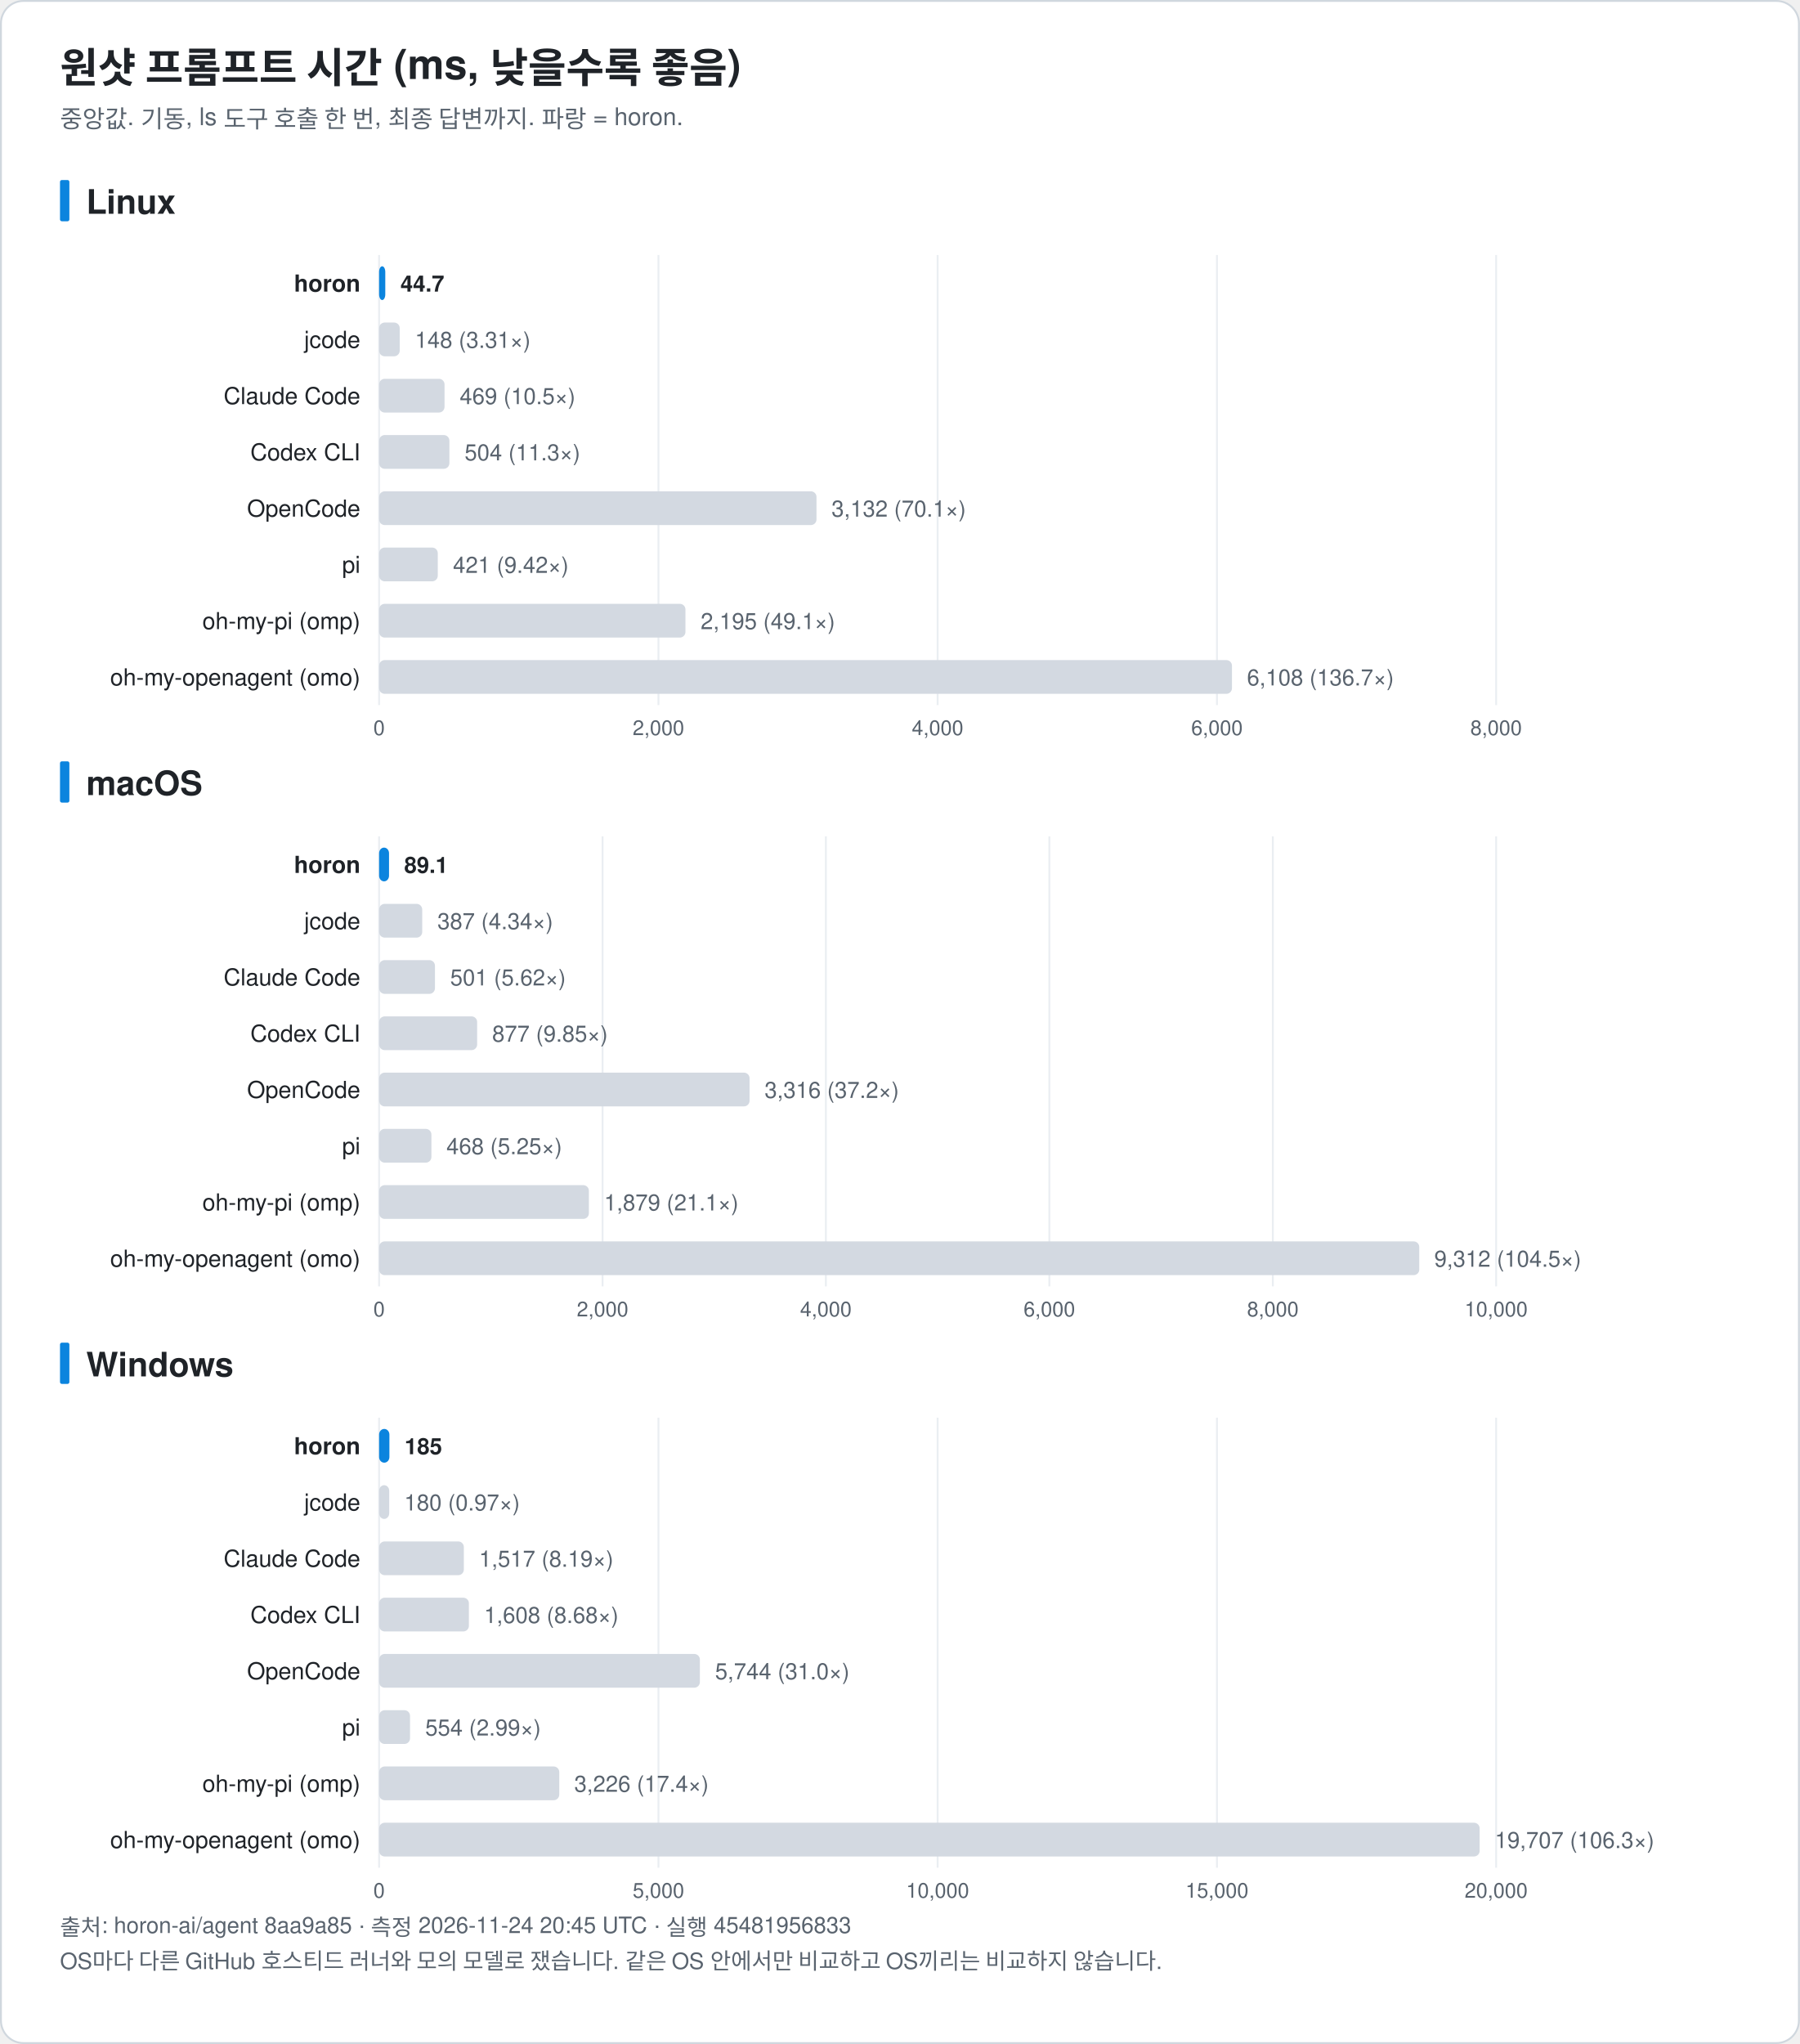
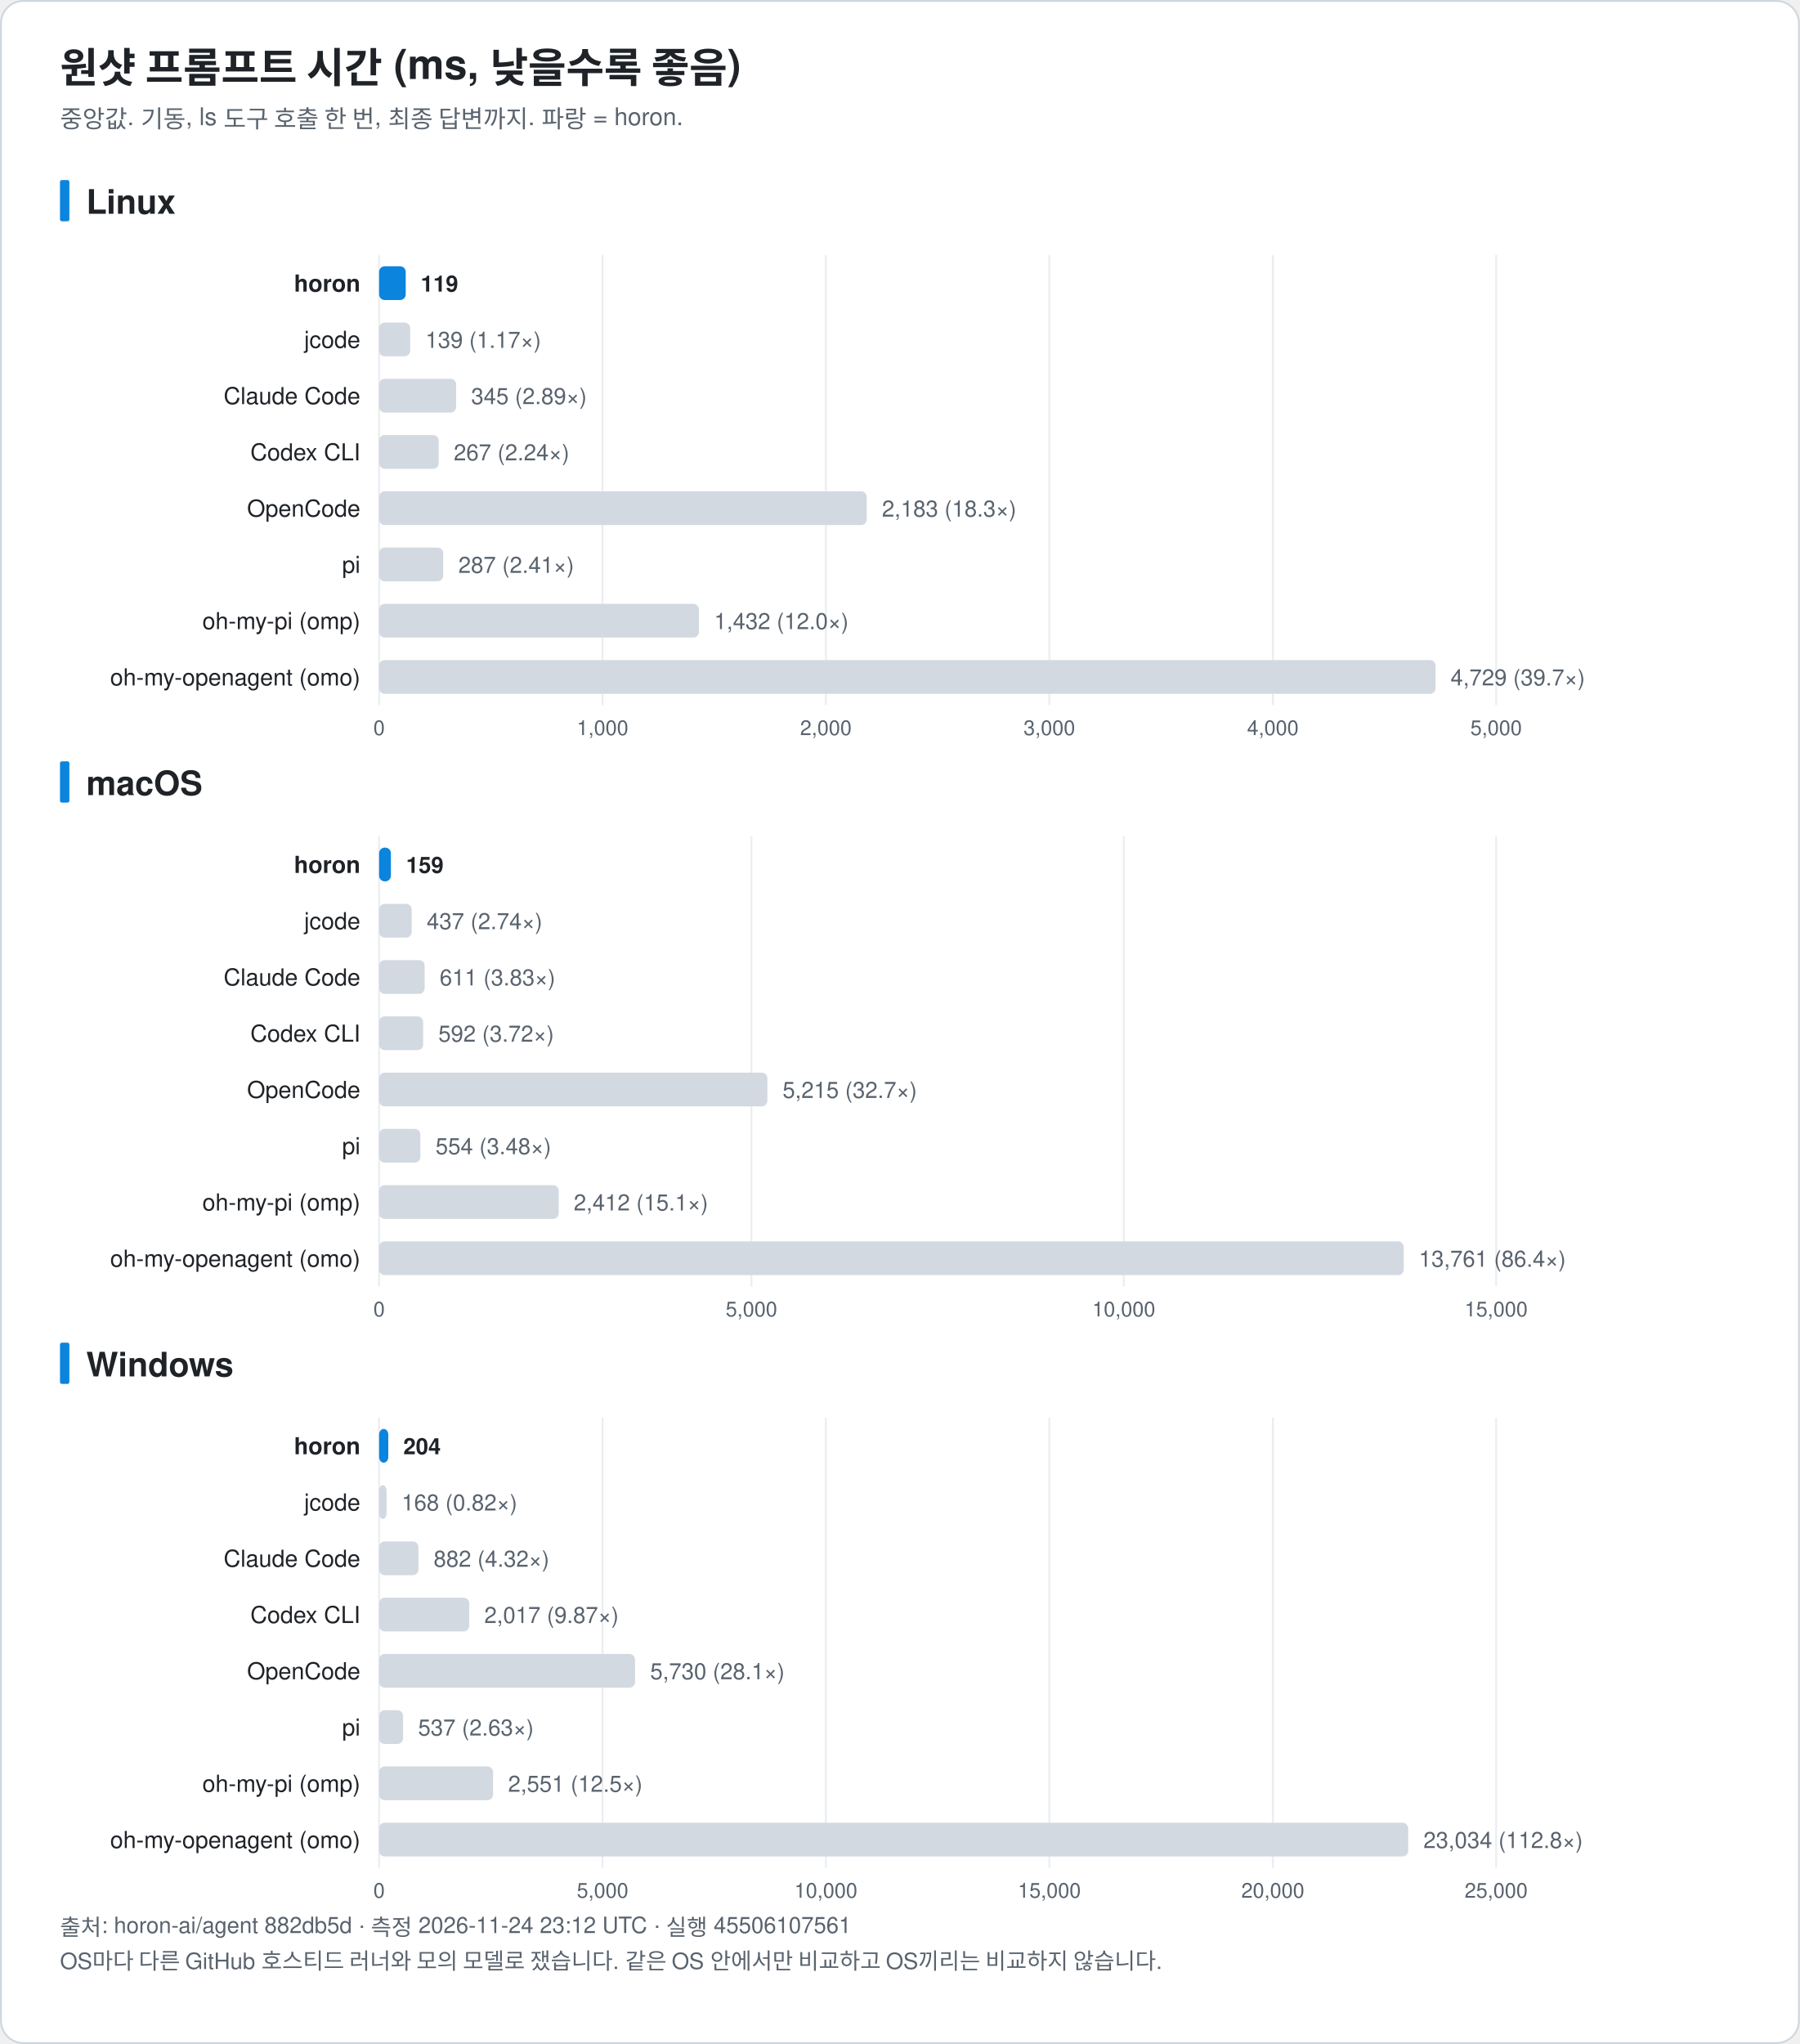
<svg xmlns="http://www.w3.org/2000/svg" width="960" height="1090" viewBox="0 0 960 1090" font-family="-apple-system, BlinkMacSystemFont, 'Segoe UI', 'Noto Sans KR', 'Apple SD Gothic Neo', Helvetica, Arial, sans-serif" role="img">
  <rect x="0.5" y="0.5" width="959" height="1089" rx="12" fill="#ffffff" stroke="#d0d7de" />
  <text x="32.0" y="44.0" font-size="22" fill="#1f2328" text-anchor="start" font-weight="bold">원샷 프롬프트 시간 (ms, 낮을수록 좋음)</text>
  <text x="32.0" y="68.0" font-size="13" fill="#59636e" text-anchor="start" font-weight="normal">중앙값. 기동, ls 도구 호출 한 번, 최종 답변까지. 파랑 = horon.</text>
  <rect x="32" y="96.0" width="5" height="22" rx="1" fill="#0b84de" />
  <text x="46.0" y="114.0" font-size="18" fill="#1f2328" text-anchor="start" font-weight="bold">Linux</text>
  <line x1="202.2" y1="136.0" x2="202.2" y2="376.0" stroke="#eaeef2" />
  <text x="202.2" y="392.0" font-size="11" fill="#59636e" text-anchor="middle" font-weight="normal">0</text>
-   <line x1="351.2" y1="136.0" x2="351.2" y2="376.0" stroke="#eaeef2" />
-   <text x="351.2" y="392.0" font-size="11" fill="#59636e" text-anchor="middle" font-weight="normal">2,000</text>
-   <line x1="500.1" y1="136.0" x2="500.1" y2="376.0" stroke="#eaeef2" />
-   <text x="500.1" y="392.0" font-size="11" fill="#59636e" text-anchor="middle" font-weight="normal">4,000</text>
-   <line x1="649.1" y1="136.0" x2="649.1" y2="376.0" stroke="#eaeef2" />
-   <text x="649.1" y="392.0" font-size="11" fill="#59636e" text-anchor="middle" font-weight="normal">6,000</text>
+   <line x1="321.4" y1="136.0" x2="321.4" y2="376.0" stroke="#eaeef2" />
+   <text x="321.4" y="392.0" font-size="11" fill="#59636e" text-anchor="middle" font-weight="normal">1,000</text>
+   <line x1="440.5" y1="136.0" x2="440.5" y2="376.0" stroke="#eaeef2" />
+   <text x="440.5" y="392.0" font-size="11" fill="#59636e" text-anchor="middle" font-weight="normal">2,000</text>
+   <line x1="559.7" y1="136.0" x2="559.7" y2="376.0" stroke="#eaeef2" />
+   <text x="559.7" y="392.0" font-size="11" fill="#59636e" text-anchor="middle" font-weight="normal">3,000</text>
+   <line x1="678.9" y1="136.0" x2="678.9" y2="376.0" stroke="#eaeef2" />
+   <text x="678.9" y="392.0" font-size="11" fill="#59636e" text-anchor="middle" font-weight="normal">4,000</text>
  <line x1="798.0" y1="136.0" x2="798.0" y2="376.0" stroke="#eaeef2" />
-   <text x="798.0" y="392.0" font-size="11" fill="#59636e" text-anchor="middle" font-weight="normal">8,000</text>
+   <text x="798.0" y="392.0" font-size="11" fill="#59636e" text-anchor="middle" font-weight="normal">5,000</text>
  <text x="192.2" y="155.5" font-size="12.5" fill="#1f2328" text-anchor="end" font-weight="bold">horon</text>
-   <rect x="202.2" y="142.0" width="3.3" height="18" rx="3" fill="#0b84de" />
-   <text x="213.6" y="155.5" font-size="12" fill="#1f2328" text-anchor="start" font-weight="bold">44.7</text>
+   <rect x="202.2" y="142.0" width="14.2" height="18" rx="3" fill="#0b84de" />
+   <text x="224.4" y="155.5" font-size="12" fill="#1f2328" text-anchor="start" font-weight="bold">119</text>
  <text x="192.2" y="185.5" font-size="12.5" fill="#1f2328" text-anchor="end" font-weight="normal">jcode</text>
-   <rect x="202.2" y="172.0" width="11.0" height="18" rx="3" fill="#d3d9e1" />
-   <text x="221.3" y="185.5" font-size="12" fill="#59636e" text-anchor="start" font-weight="normal">148 (3.31×)</text>
+   <rect x="202.2" y="172.0" width="16.6" height="18" rx="3" fill="#d3d9e1" />
+   <text x="226.9" y="185.5" font-size="12" fill="#59636e" text-anchor="start" font-weight="normal">139 (1.17×)</text>
  <text x="192.2" y="215.5" font-size="12.5" fill="#1f2328" text-anchor="end" font-weight="normal">Claude Code</text>
-   <rect x="202.2" y="202.0" width="34.9" height="18" rx="3" fill="#d3d9e1" />
-   <text x="245.2" y="215.5" font-size="12" fill="#59636e" text-anchor="start" font-weight="normal">469 (10.5×)</text>
+   <rect x="202.2" y="202.0" width="41.1" height="18" rx="3" fill="#d3d9e1" />
+   <text x="251.3" y="215.5" font-size="12" fill="#59636e" text-anchor="start" font-weight="normal">345 (2.89×)</text>
  <text x="192.2" y="245.5" font-size="12.5" fill="#1f2328" text-anchor="end" font-weight="normal">Codex CLI</text>
-   <rect x="202.2" y="232.0" width="37.5" height="18" rx="3" fill="#d3d9e1" />
-   <text x="247.8" y="245.5" font-size="12" fill="#59636e" text-anchor="start" font-weight="normal">504 (11.3×)</text>
+   <rect x="202.2" y="232.0" width="31.8" height="18" rx="3" fill="#d3d9e1" />
+   <text x="242.0" y="245.5" font-size="12" fill="#59636e" text-anchor="start" font-weight="normal">267 (2.24×)</text>
  <text x="192.2" y="275.5" font-size="12.5" fill="#1f2328" text-anchor="end" font-weight="normal">OpenCode</text>
-   <rect x="202.2" y="262.0" width="233.3" height="18" rx="3" fill="#d3d9e1" />
-   <text x="443.5" y="275.5" font-size="12" fill="#59636e" text-anchor="start" font-weight="normal">3,132 (70.1×)</text>
+   <rect x="202.2" y="262.0" width="260.1" height="18" rx="3" fill="#d3d9e1" />
+   <text x="470.4" y="275.5" font-size="12" fill="#59636e" text-anchor="start" font-weight="normal">2,183 (18.3×)</text>
  <text x="192.2" y="305.5" font-size="12.5" fill="#1f2328" text-anchor="end" font-weight="normal">pi</text>
-   <rect x="202.2" y="292.0" width="31.3" height="18" rx="3" fill="#d3d9e1" />
-   <text x="241.6" y="305.5" font-size="12" fill="#59636e" text-anchor="start" font-weight="normal">421 (9.42×)</text>
+   <rect x="202.2" y="292.0" width="34.2" height="18" rx="3" fill="#d3d9e1" />
+   <text x="244.5" y="305.5" font-size="12" fill="#59636e" text-anchor="start" font-weight="normal">287 (2.41×)</text>
  <text x="192.2" y="335.5" font-size="12.5" fill="#1f2328" text-anchor="end" font-weight="normal">oh-my-pi (omp)</text>
-   <rect x="202.2" y="322.0" width="163.4" height="18" rx="3" fill="#d3d9e1" />
-   <text x="373.7" y="335.5" font-size="12" fill="#59636e" text-anchor="start" font-weight="normal">2,195 (49.1×)</text>
+   <rect x="202.2" y="322.0" width="170.6" height="18" rx="3" fill="#d3d9e1" />
+   <text x="380.9" y="335.5" font-size="12" fill="#59636e" text-anchor="start" font-weight="normal">1,432 (12.0×)</text>
  <text x="192.2" y="365.5" font-size="12.5" fill="#1f2328" text-anchor="end" font-weight="normal">oh-my-openagent (omo)</text>
-   <rect x="202.2" y="352.0" width="454.9" height="18" rx="3" fill="#d3d9e1" />
-   <text x="665.1" y="365.5" font-size="12" fill="#59636e" text-anchor="start" font-weight="normal">6,108 (136.7×)</text>
+   <rect x="202.2" y="352.0" width="563.5" height="18" rx="3" fill="#d3d9e1" />
+   <text x="773.7" y="365.5" font-size="12" fill="#59636e" text-anchor="start" font-weight="normal">4,729 (39.7×)</text>
  <rect x="32" y="406.0" width="5" height="22" rx="1" fill="#0b84de" />
  <text x="46.0" y="424.0" font-size="18" fill="#1f2328" text-anchor="start" font-weight="bold">macOS</text>
  <line x1="202.2" y1="446.0" x2="202.2" y2="686.0" stroke="#eaeef2" />
  <text x="202.2" y="702.0" font-size="11" fill="#59636e" text-anchor="middle" font-weight="normal">0</text>
-   <line x1="321.4" y1="446.0" x2="321.4" y2="686.0" stroke="#eaeef2" />
-   <text x="321.4" y="702.0" font-size="11" fill="#59636e" text-anchor="middle" font-weight="normal">2,000</text>
-   <line x1="440.5" y1="446.0" x2="440.5" y2="686.0" stroke="#eaeef2" />
-   <text x="440.5" y="702.0" font-size="11" fill="#59636e" text-anchor="middle" font-weight="normal">4,000</text>
-   <line x1="559.7" y1="446.0" x2="559.7" y2="686.0" stroke="#eaeef2" />
-   <text x="559.7" y="702.0" font-size="11" fill="#59636e" text-anchor="middle" font-weight="normal">6,000</text>
-   <line x1="678.9" y1="446.0" x2="678.9" y2="686.0" stroke="#eaeef2" />
-   <text x="678.9" y="702.0" font-size="11" fill="#59636e" text-anchor="middle" font-weight="normal">8,000</text>
+   <line x1="400.8" y1="446.0" x2="400.8" y2="686.0" stroke="#eaeef2" />
+   <text x="400.8" y="702.0" font-size="11" fill="#59636e" text-anchor="middle" font-weight="normal">5,000</text>
+   <line x1="599.4" y1="446.0" x2="599.4" y2="686.0" stroke="#eaeef2" />
+   <text x="599.4" y="702.0" font-size="11" fill="#59636e" text-anchor="middle" font-weight="normal">10,000</text>
  <line x1="798.0" y1="446.0" x2="798.0" y2="686.0" stroke="#eaeef2" />
-   <text x="798.0" y="702.0" font-size="11" fill="#59636e" text-anchor="middle" font-weight="normal">10,000</text>
+   <text x="798.0" y="702.0" font-size="11" fill="#59636e" text-anchor="middle" font-weight="normal">15,000</text>
  <text x="192.2" y="465.5" font-size="12.5" fill="#1f2328" text-anchor="end" font-weight="bold">horon</text>
-   <rect x="202.2" y="452.0" width="5.3" height="18" rx="3" fill="#0b84de" />
-   <text x="215.6" y="465.5" font-size="12" fill="#1f2328" text-anchor="start" font-weight="bold">89.1</text>
+   <rect x="202.2" y="452.0" width="6.3" height="18" rx="3" fill="#0b84de" />
+   <text x="216.6" y="465.5" font-size="12" fill="#1f2328" text-anchor="start" font-weight="bold">159</text>
  <text x="192.2" y="495.5" font-size="12.5" fill="#1f2328" text-anchor="end" font-weight="normal">jcode</text>
-   <rect x="202.2" y="482.0" width="23.0" height="18" rx="3" fill="#d3d9e1" />
-   <text x="233.3" y="495.5" font-size="12" fill="#59636e" text-anchor="start" font-weight="normal">387 (4.34×)</text>
+   <rect x="202.2" y="482.0" width="17.4" height="18" rx="3" fill="#d3d9e1" />
+   <text x="227.6" y="495.5" font-size="12" fill="#59636e" text-anchor="start" font-weight="normal">437 (2.74×)</text>
  <text x="192.2" y="525.5" font-size="12.5" fill="#1f2328" text-anchor="end" font-weight="normal">Claude Code</text>
-   <rect x="202.2" y="512.0" width="29.8" height="18" rx="3" fill="#d3d9e1" />
-   <text x="240.1" y="525.5" font-size="12" fill="#59636e" text-anchor="start" font-weight="normal">501 (5.62×)</text>
+   <rect x="202.2" y="512.0" width="24.3" height="18" rx="3" fill="#d3d9e1" />
+   <text x="234.5" y="525.5" font-size="12" fill="#59636e" text-anchor="start" font-weight="normal">611 (3.83×)</text>
  <text x="192.2" y="555.5" font-size="12.5" fill="#1f2328" text-anchor="end" font-weight="normal">Codex CLI</text>
-   <rect x="202.2" y="542.0" width="52.3" height="18" rx="3" fill="#d3d9e1" />
-   <text x="262.5" y="555.5" font-size="12" fill="#59636e" text-anchor="start" font-weight="normal">877 (9.85×)</text>
+   <rect x="202.2" y="542.0" width="23.5" height="18" rx="3" fill="#d3d9e1" />
+   <text x="233.8" y="555.5" font-size="12" fill="#59636e" text-anchor="start" font-weight="normal">592 (3.72×)</text>
  <text x="192.2" y="585.5" font-size="12.5" fill="#1f2328" text-anchor="end" font-weight="normal">OpenCode</text>
-   <rect x="202.2" y="572.0" width="197.6" height="18" rx="3" fill="#d3d9e1" />
-   <text x="407.8" y="585.5" font-size="12" fill="#59636e" text-anchor="start" font-weight="normal">3,316 (37.2×)</text>
+   <rect x="202.2" y="572.0" width="207.1" height="18" rx="3" fill="#d3d9e1" />
+   <text x="417.4" y="585.5" font-size="12" fill="#59636e" text-anchor="start" font-weight="normal">5,215 (32.7×)</text>
  <text x="192.2" y="615.5" font-size="12.5" fill="#1f2328" text-anchor="end" font-weight="normal">pi</text>
-   <rect x="202.2" y="602.0" width="27.9" height="18" rx="3" fill="#d3d9e1" />
-   <text x="238.1" y="615.5" font-size="12" fill="#59636e" text-anchor="start" font-weight="normal">468 (5.25×)</text>
+   <rect x="202.2" y="602.0" width="22.0" height="18" rx="3" fill="#d3d9e1" />
+   <text x="232.3" y="615.5" font-size="12" fill="#59636e" text-anchor="start" font-weight="normal">554 (3.48×)</text>
  <text x="192.2" y="645.5" font-size="12.5" fill="#1f2328" text-anchor="end" font-weight="normal">oh-my-pi (omp)</text>
-   <rect x="202.2" y="632.0" width="111.9" height="18" rx="3" fill="#d3d9e1" />
-   <text x="322.2" y="645.5" font-size="12" fill="#59636e" text-anchor="start" font-weight="normal">1,879 (21.1×)</text>
+   <rect x="202.2" y="632.0" width="95.8" height="18" rx="3" fill="#d3d9e1" />
+   <text x="306.0" y="645.5" font-size="12" fill="#59636e" text-anchor="start" font-weight="normal">2,412 (15.1×)</text>
  <text x="192.2" y="675.5" font-size="12.5" fill="#1f2328" text-anchor="end" font-weight="normal">oh-my-openagent (omo)</text>
-   <rect x="202.2" y="662.0" width="554.8" height="18" rx="3" fill="#d3d9e1" />
-   <text x="765.0" y="675.5" font-size="12" fill="#59636e" text-anchor="start" font-weight="normal">9,312 (104.5×)</text>
+   <rect x="202.2" y="662.0" width="546.5" height="18" rx="3" fill="#d3d9e1" />
+   <text x="756.8" y="675.5" font-size="12" fill="#59636e" text-anchor="start" font-weight="normal">13,761 (86.4×)</text>
  <rect x="32" y="716.0" width="5" height="22" rx="1" fill="#0b84de" />
  <text x="46.0" y="734.0" font-size="18" fill="#1f2328" text-anchor="start" font-weight="bold">Windows</text>
  <line x1="202.2" y1="756.0" x2="202.2" y2="996.0" stroke="#eaeef2" />
  <text x="202.2" y="1012.0" font-size="11" fill="#59636e" text-anchor="middle" font-weight="normal">0</text>
-   <line x1="351.2" y1="756.0" x2="351.2" y2="996.0" stroke="#eaeef2" />
-   <text x="351.2" y="1012.0" font-size="11" fill="#59636e" text-anchor="middle" font-weight="normal">5,000</text>
-   <line x1="500.1" y1="756.0" x2="500.1" y2="996.0" stroke="#eaeef2" />
-   <text x="500.1" y="1012.0" font-size="11" fill="#59636e" text-anchor="middle" font-weight="normal">10,000</text>
-   <line x1="649.1" y1="756.0" x2="649.1" y2="996.0" stroke="#eaeef2" />
-   <text x="649.1" y="1012.0" font-size="11" fill="#59636e" text-anchor="middle" font-weight="normal">15,000</text>
+   <line x1="321.4" y1="756.0" x2="321.4" y2="996.0" stroke="#eaeef2" />
+   <text x="321.4" y="1012.0" font-size="11" fill="#59636e" text-anchor="middle" font-weight="normal">5,000</text>
+   <line x1="440.5" y1="756.0" x2="440.5" y2="996.0" stroke="#eaeef2" />
+   <text x="440.5" y="1012.0" font-size="11" fill="#59636e" text-anchor="middle" font-weight="normal">10,000</text>
+   <line x1="559.7" y1="756.0" x2="559.7" y2="996.0" stroke="#eaeef2" />
+   <text x="559.7" y="1012.0" font-size="11" fill="#59636e" text-anchor="middle" font-weight="normal">15,000</text>
+   <line x1="678.9" y1="756.0" x2="678.9" y2="996.0" stroke="#eaeef2" />
+   <text x="678.9" y="1012.0" font-size="11" fill="#59636e" text-anchor="middle" font-weight="normal">20,000</text>
  <line x1="798.0" y1="756.0" x2="798.0" y2="996.0" stroke="#eaeef2" />
-   <text x="798.0" y="1012.0" font-size="11" fill="#59636e" text-anchor="middle" font-weight="normal">20,000</text>
+   <text x="798.0" y="1012.0" font-size="11" fill="#59636e" text-anchor="middle" font-weight="normal">25,000</text>
  <text x="192.2" y="775.5" font-size="12.5" fill="#1f2328" text-anchor="end" font-weight="bold">horon</text>
-   <rect x="202.2" y="762.0" width="5.5" height="18" rx="3" fill="#0b84de" />
-   <text x="215.8" y="775.5" font-size="12" fill="#1f2328" text-anchor="start" font-weight="bold">185</text>
+   <rect x="202.2" y="762.0" width="4.9" height="18" rx="3" fill="#0b84de" />
+   <text x="215.1" y="775.5" font-size="12" fill="#1f2328" text-anchor="start" font-weight="bold">204</text>
  <text x="192.2" y="805.5" font-size="12.5" fill="#1f2328" text-anchor="end" font-weight="normal">jcode</text>
-   <rect x="202.2" y="792.0" width="5.4" height="18" rx="3" fill="#d3d9e1" />
-   <text x="215.6" y="805.5" font-size="12" fill="#59636e" text-anchor="start" font-weight="normal">180 (0.97×)</text>
+   <rect x="202.2" y="792.0" width="4.0" height="18" rx="3" fill="#d3d9e1" />
+   <text x="214.2" y="805.5" font-size="12" fill="#59636e" text-anchor="start" font-weight="normal">168 (0.82×)</text>
  <text x="192.2" y="835.5" font-size="12.5" fill="#1f2328" text-anchor="end" font-weight="normal">Claude Code</text>
-   <rect x="202.2" y="822.0" width="45.2" height="18" rx="3" fill="#d3d9e1" />
-   <text x="255.5" y="835.5" font-size="12" fill="#59636e" text-anchor="start" font-weight="normal">1,517 (8.19×)</text>
+   <rect x="202.2" y="822.0" width="21.0" height="18" rx="3" fill="#d3d9e1" />
+   <text x="231.3" y="835.5" font-size="12" fill="#59636e" text-anchor="start" font-weight="normal">882 (4.32×)</text>
  <text x="192.2" y="865.5" font-size="12.5" fill="#1f2328" text-anchor="end" font-weight="normal">Codex CLI</text>
-   <rect x="202.2" y="852.0" width="47.9" height="18" rx="3" fill="#d3d9e1" />
-   <text x="258.2" y="865.5" font-size="12" fill="#59636e" text-anchor="start" font-weight="normal">1,608 (8.68×)</text>
+   <rect x="202.2" y="852.0" width="48.1" height="18" rx="3" fill="#d3d9e1" />
+   <text x="258.3" y="865.5" font-size="12" fill="#59636e" text-anchor="start" font-weight="normal">2,017 (9.87×)</text>
  <text x="192.2" y="895.5" font-size="12.5" fill="#1f2328" text-anchor="end" font-weight="normal">OpenCode</text>
-   <rect x="202.2" y="882.0" width="171.1" height="18" rx="3" fill="#d3d9e1" />
-   <text x="381.4" y="895.5" font-size="12" fill="#59636e" text-anchor="start" font-weight="normal">5,744 (31.0×)</text>
+   <rect x="202.2" y="882.0" width="136.5" height="18" rx="3" fill="#d3d9e1" />
+   <text x="346.8" y="895.5" font-size="12" fill="#59636e" text-anchor="start" font-weight="normal">5,730 (28.1×)</text>
  <text x="192.2" y="925.5" font-size="12.5" fill="#1f2328" text-anchor="end" font-weight="normal">pi</text>
-   <rect x="202.2" y="912.0" width="16.5" height="18" rx="3" fill="#d3d9e1" />
-   <text x="226.8" y="925.5" font-size="12" fill="#59636e" text-anchor="start" font-weight="normal">554 (2.99×)</text>
+   <rect x="202.2" y="912.0" width="12.8" height="18" rx="3" fill="#d3d9e1" />
+   <text x="223.0" y="925.5" font-size="12" fill="#59636e" text-anchor="start" font-weight="normal">537 (2.63×)</text>
  <text x="192.2" y="955.5" font-size="12.5" fill="#1f2328" text-anchor="end" font-weight="normal">oh-my-pi (omp)</text>
-   <rect x="202.2" y="942.0" width="96.1" height="18" rx="3" fill="#d3d9e1" />
-   <text x="306.3" y="955.5" font-size="12" fill="#59636e" text-anchor="start" font-weight="normal">3,226 (17.4×)</text>
+   <rect x="202.2" y="942.0" width="60.8" height="18" rx="3" fill="#d3d9e1" />
+   <text x="271.0" y="955.5" font-size="12" fill="#59636e" text-anchor="start" font-weight="normal">2,551 (12.5×)</text>
  <text x="192.2" y="985.5" font-size="12.5" fill="#1f2328" text-anchor="end" font-weight="normal">oh-my-openagent (omo)</text>
-   <rect x="202.2" y="972.0" width="587.0" height="18" rx="3" fill="#d3d9e1" />
-   <text x="797.3" y="985.5" font-size="12" fill="#59636e" text-anchor="start" font-weight="normal">19,707 (106.3×)</text>
-   <text x="32.0" y="1032.0" font-size="12" fill="#59636e" text-anchor="start" font-weight="normal">출처: horon-ai/agent 8aa9a85 · 측정 2026-11-24 20:45 UTC · 실행 45481956833</text>
+   <rect x="202.2" y="972.0" width="548.9" height="18" rx="3" fill="#d3d9e1" />
+   <text x="759.2" y="985.5" font-size="12" fill="#59636e" text-anchor="start" font-weight="normal">23,034 (112.8×)</text>
+   <text x="32.0" y="1032.0" font-size="12" fill="#59636e" text-anchor="start" font-weight="normal">출처: horon-ai/agent 882db5d · 측정 2026-11-24 23:12 UTC · 실행 45506107561</text>
  <text x="32.0" y="1050.0" font-size="12" fill="#59636e" text-anchor="start" font-weight="normal">OS마다 다른 GitHub 호스티드 러너와 모의 모델로 쟀습니다. 같은 OS 안에서만 비교하고 OS끼리는 비교하지 않습니다.</text>
</svg>
